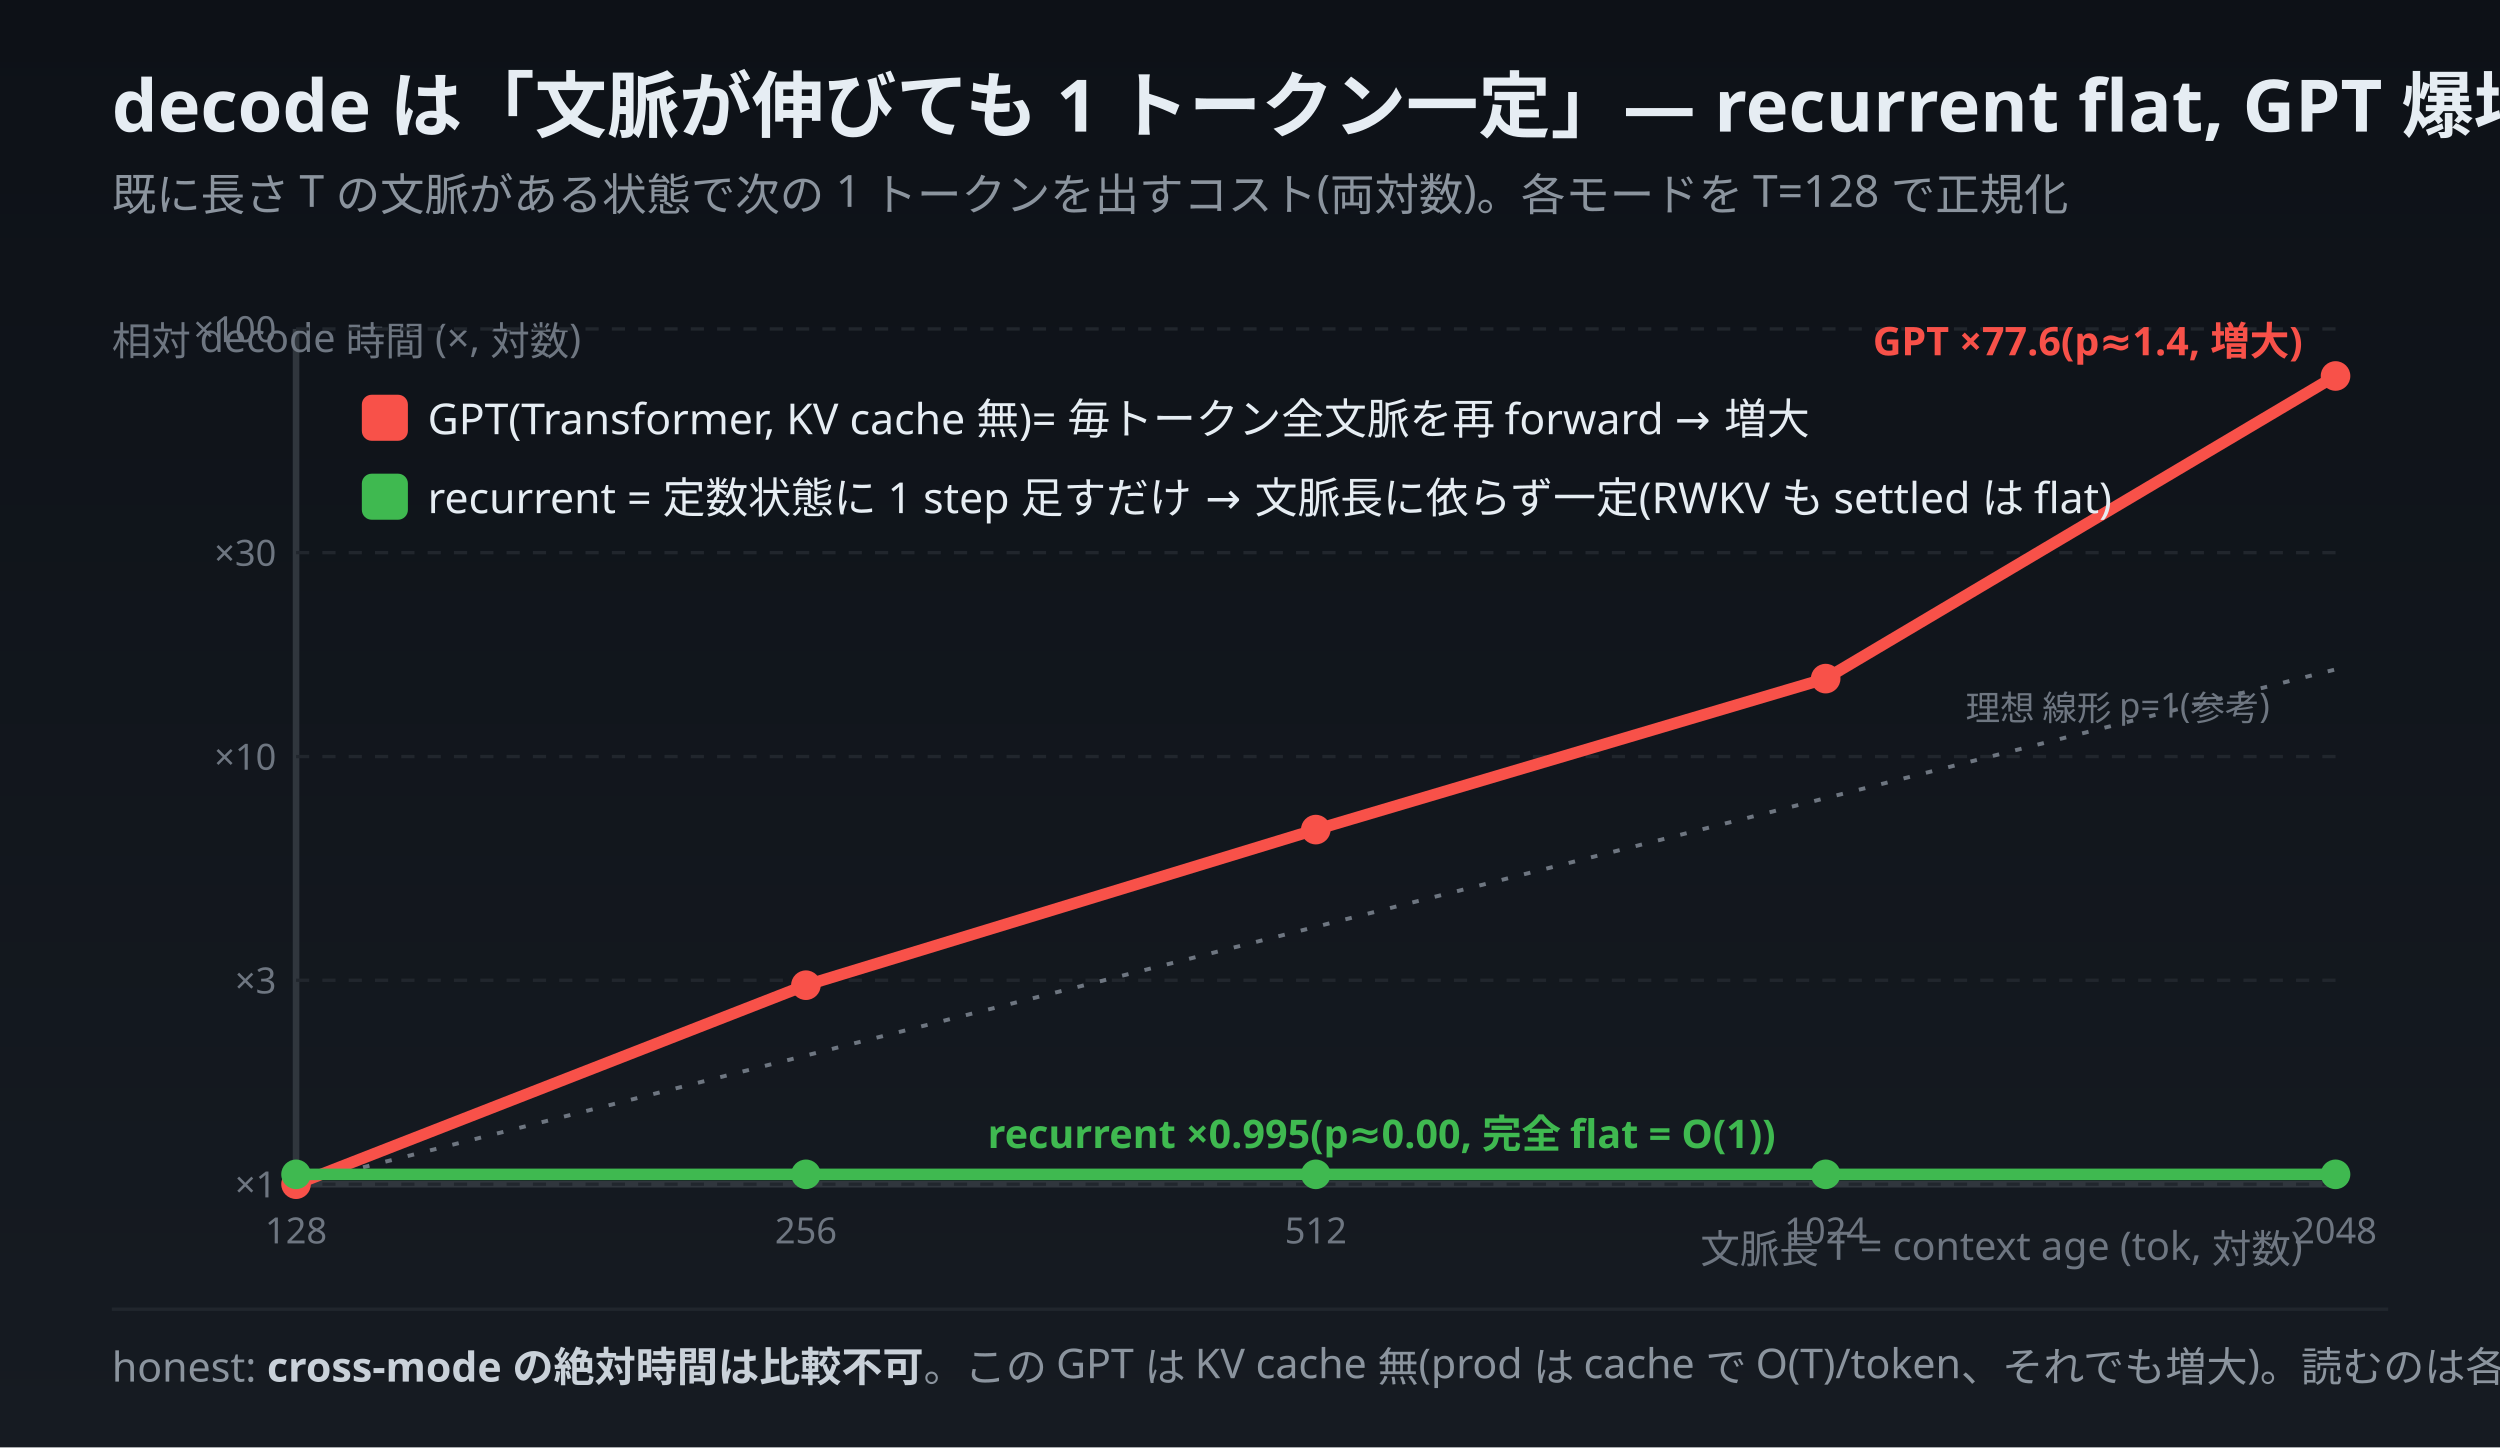
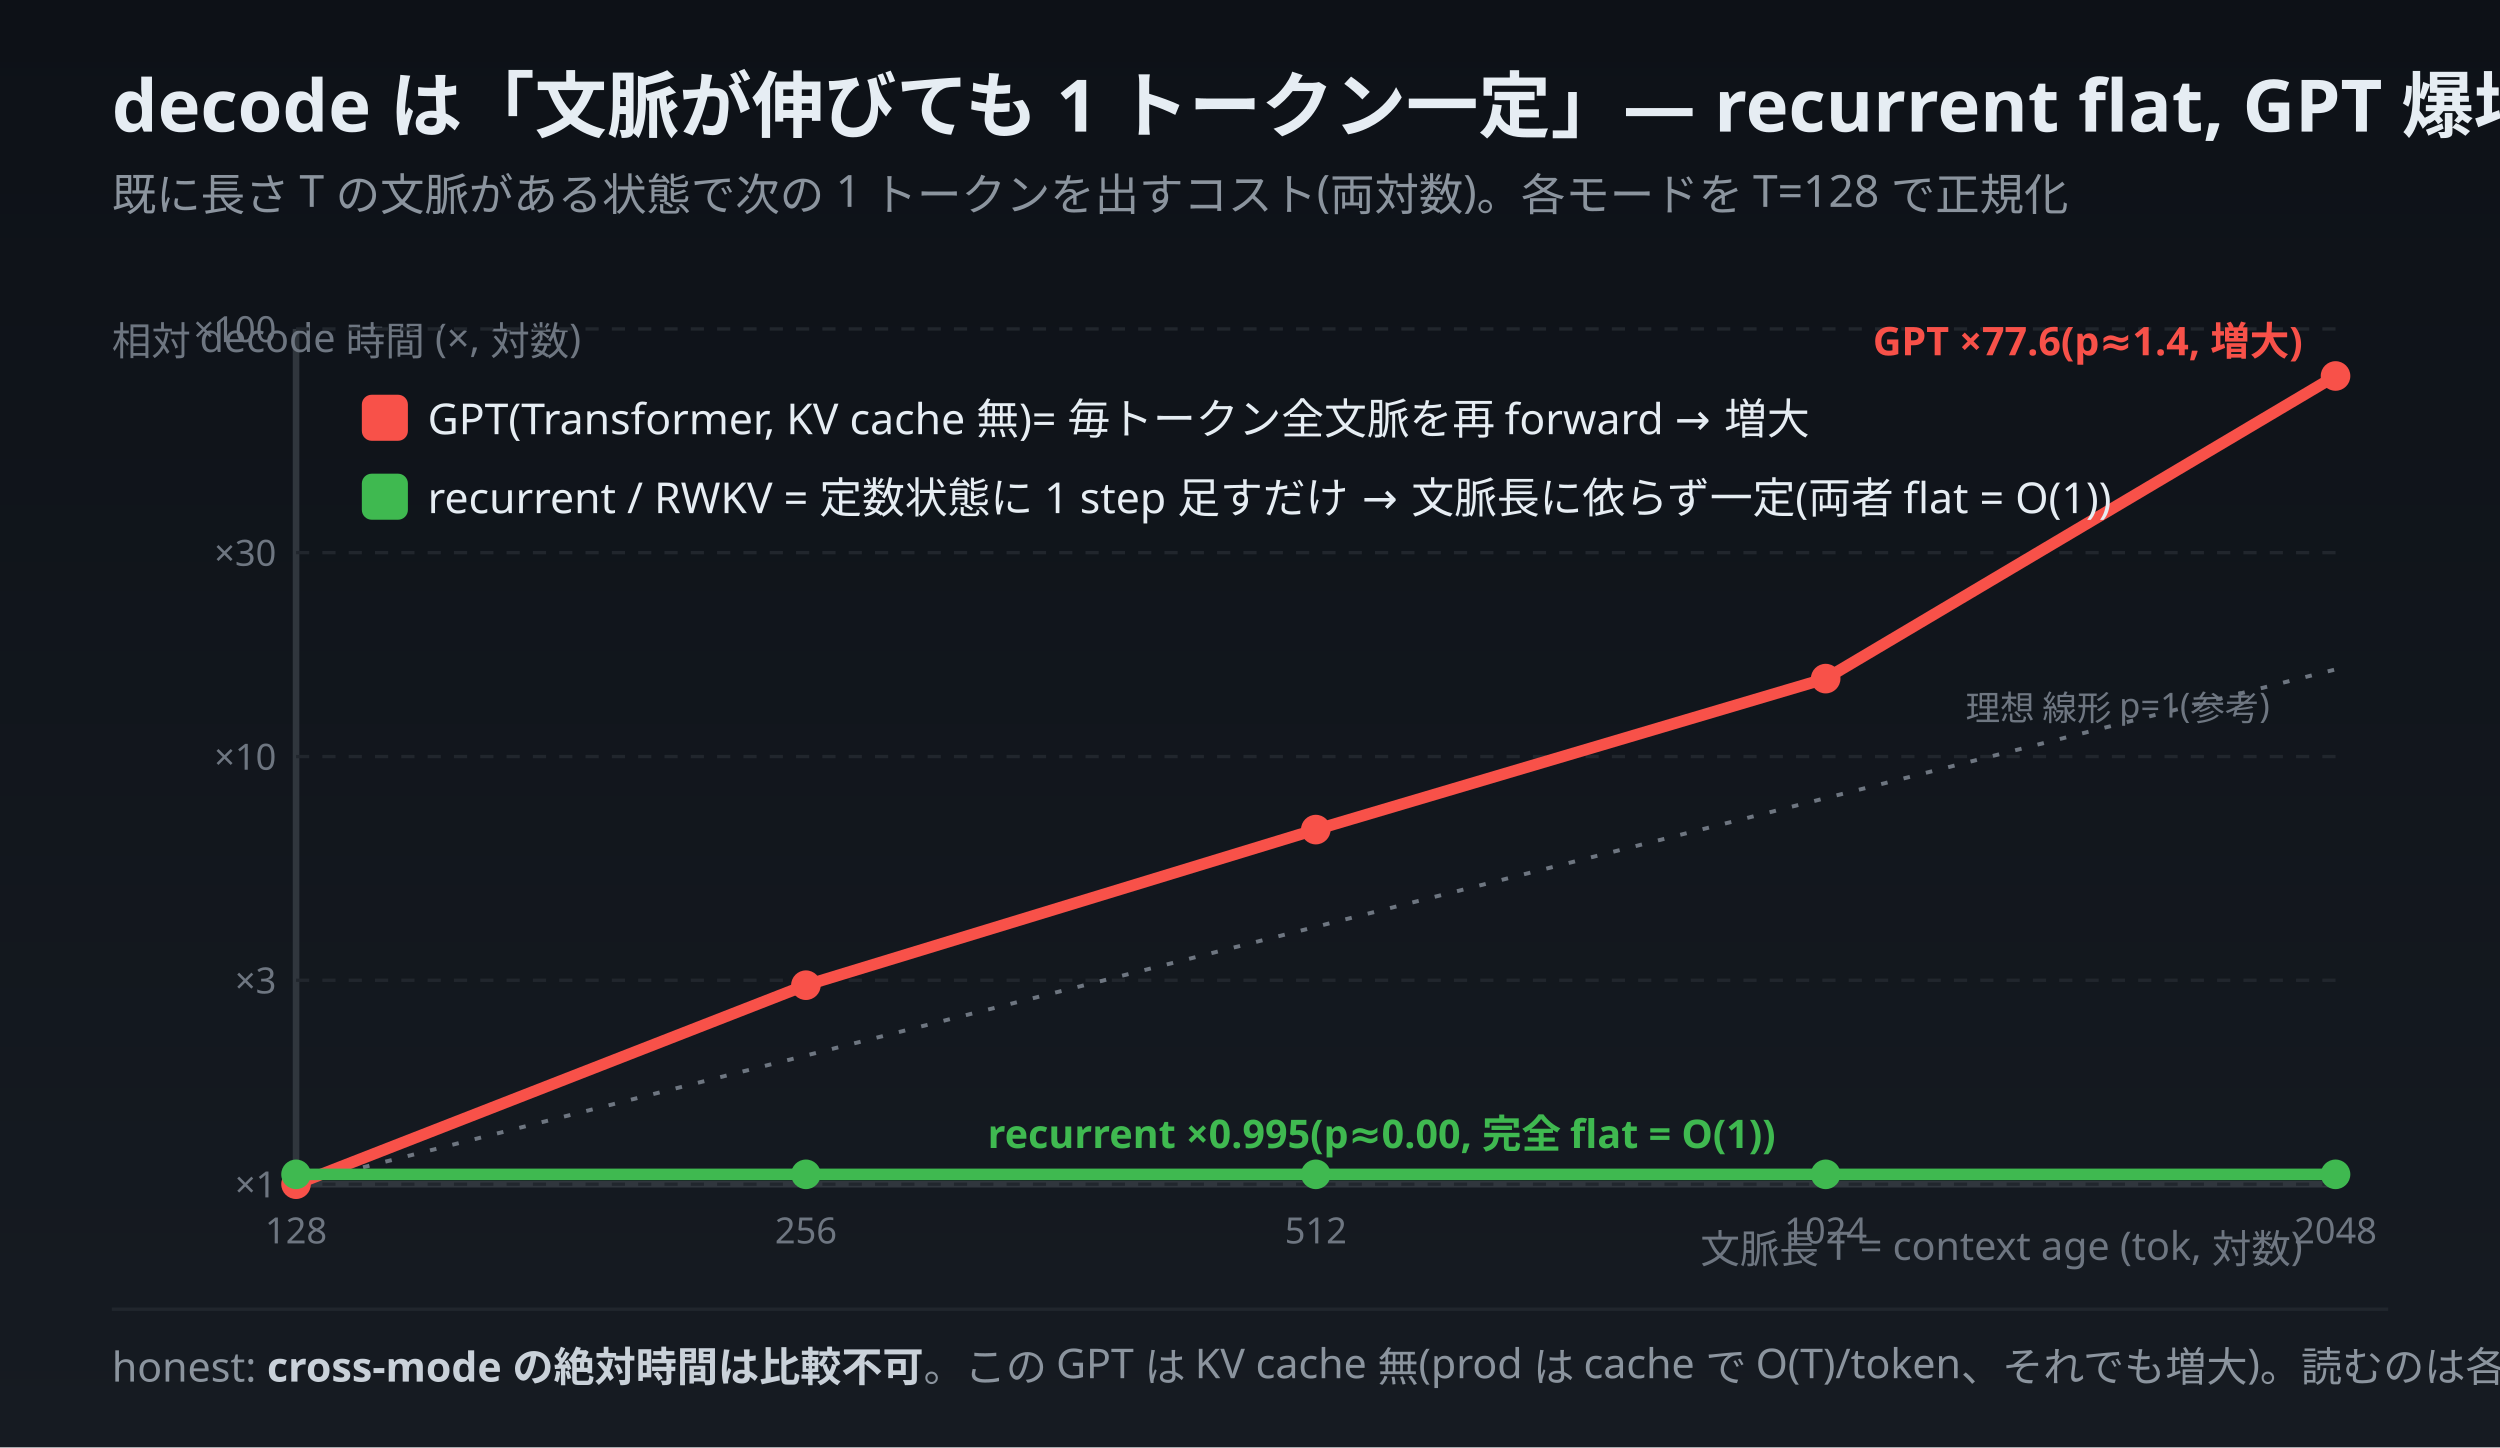
<svg xmlns="http://www.w3.org/2000/svg" viewBox="0 0 760 440" font-family="Segoe UI, Hiragino Kaku Gothic ProN, Meiryo, sans-serif">
  <defs>
    <linearGradient id="bg" x1="0" y1="0" x2="0" y2="1">
      <stop offset="0" stop-color="#0d1117" />
      <stop offset="1" stop-color="#161b22" />
    </linearGradient>
  </defs>
  <rect width="760" height="440" fill="url(#bg)" />
  <text x="34" y="40" fill="#e6edf3" font-size="22" font-weight="700">decode は「文脈が伸びても 1 トークン一定」— recurrent flat, GPT 爆増</text>
  <text x="34" y="64" fill="#8b949e" font-size="13.5">既に長さ T の文脈がある状態で次の 1 トークンを出すコスト(両対数)。各モードを T=128 で正規化</text>
  <line x1="90" y1="360" x2="710" y2="360" stroke="#30363d" stroke-width="2" />
  <line x1="90" y1="100" x2="90" y2="360" stroke="#30363d" stroke-width="2" />
  <text x="700" y="384" fill="#6e7681" font-size="12" text-anchor="end">文脈長 T = context age (tok, 対数)</text>
  <text x="34" y="108" fill="#6e7681" font-size="12">相対 decode 時間 (×, 対数)</text>
  <line x1="90" y1="360.0" x2="710" y2="360.0" stroke="#21262d" stroke-width="1" stroke-dasharray="4 4" />
  <text x="84" y="364" fill="#6e7681" font-size="11" text-anchor="end">×1</text>
  <line x1="90" y1="298.0" x2="710" y2="298.0" stroke="#21262d" stroke-width="1" stroke-dasharray="4 4" />
  <text x="84" y="302" fill="#6e7681" font-size="11" text-anchor="end">×3</text>
  <line x1="90" y1="230.0" x2="710" y2="230.0" stroke="#21262d" stroke-width="1" stroke-dasharray="4 4" />
  <text x="84" y="234" fill="#6e7681" font-size="11" text-anchor="end">×10</text>
  <line x1="90" y1="168.0" x2="710" y2="168.0" stroke="#21262d" stroke-width="1" stroke-dasharray="4 4" />
  <text x="84" y="172" fill="#6e7681" font-size="11" text-anchor="end">×30</text>
  <line x1="90" y1="100.0" x2="710" y2="100.0" stroke="#21262d" stroke-width="1" stroke-dasharray="4 4" />
  <text x="84" y="104" fill="#6e7681" font-size="11" text-anchor="end">×100</text>
  <text x="90" y="378" fill="#6e7681" font-size="11" text-anchor="middle">128</text>
  <text x="245" y="378" fill="#6e7681" font-size="11" text-anchor="middle">256</text>
  <text x="400" y="378" fill="#6e7681" font-size="11" text-anchor="middle">512</text>
  <text x="555" y="378" fill="#6e7681" font-size="11" text-anchor="middle">1024</text>
  <text x="710" y="378" fill="#6e7681" font-size="11" text-anchor="middle">2048</text>
  <line x1="90" y1="360" x2="710" y2="203.5" stroke="#6e7681" stroke-width="1.2" stroke-dasharray="2 5" />
  <text x="690" y="219" fill="#6e7681" font-size="10.5" text-anchor="end">理想 線形 p=1(参考)</text>
  <polyline points="90,360.0 245,299.5 400,252.2 555,206.3 710,114.3" fill="none" stroke="#f85149" stroke-width="3.5" stroke-linecap="round" stroke-linejoin="round" />
  <circle cx="90" cy="360.0" r="4.5" fill="#f85149" />
  <circle cx="245" cy="299.5" r="4.5" fill="#f85149" />
  <circle cx="400" cy="252.2" r="4.5" fill="#f85149" />
  <circle cx="555" cy="206.3" r="4.5" fill="#f85149" />
  <circle cx="710" cy="114.3" r="4.5" fill="#f85149" />
  <text x="700" y="108" fill="#f85149" font-size="12" font-weight="700" text-anchor="end">GPT ×77.6(p≈1.4, 増大)</text>
  <polyline points="90,357.0 245,357.0 400,357.0 555,357.0 710,357.0" fill="none" stroke="#3fb950" stroke-width="3.5" stroke-linecap="round" stroke-linejoin="round" />
  <circle cx="90" cy="357.0" r="4.5" fill="#3fb950" />
  <circle cx="245" cy="357.0" r="4.5" fill="#3fb950" />
  <circle cx="400" cy="357.0" r="4.5" fill="#3fb950" />
  <circle cx="555" cy="357.0" r="4.5" fill="#3fb950" />
  <circle cx="710" cy="357.0" r="4.5" fill="#3fb950" />
  <text x="420" y="349" fill="#3fb950" font-size="12" font-weight="700" text-anchor="middle">recurrent ×0.995(p≈0.00, 完全 flat = O(1))</text>
  <rect x="110" y="120" width="14" height="14" rx="3" fill="#f85149" />
  <text x="130" y="132" fill="#e6edf3" font-size="13">GPT(Transformer, KV cache 無)= 毎トークン全文脈を再 forward → 増大</text>
  <rect x="110" y="144" width="14" height="14" rx="3" fill="#3fb950" />
-   <text x="130" y="156" fill="#e6edf3" font-size="13">recurrent = 定数状態に 1 step 足すだけ → 文脈長に依らず一定(RWKV も settled は flat)</text>
+   <text x="130" y="156" fill="#e6edf3" font-size="13">recurrent / RWKV = 定数状態に 1 step 足すだけ → 文脈長に依らず一定(両者 flat = O(1))</text>
  <line x1="34" y1="398" x2="726" y2="398" stroke="#21262d" stroke-width="1" />
  <text x="34" y="420" fill="#8b949e" font-size="12.5">honest: <tspan fill="#c9d1d9" font-weight="700">cross-mode の絶対時間は比較不可</tspan>。この GPT は KV cache 無(prod は cache で O(T)/token、それでも増大)。読むのは各モード内の傾き。</text>
</svg>
